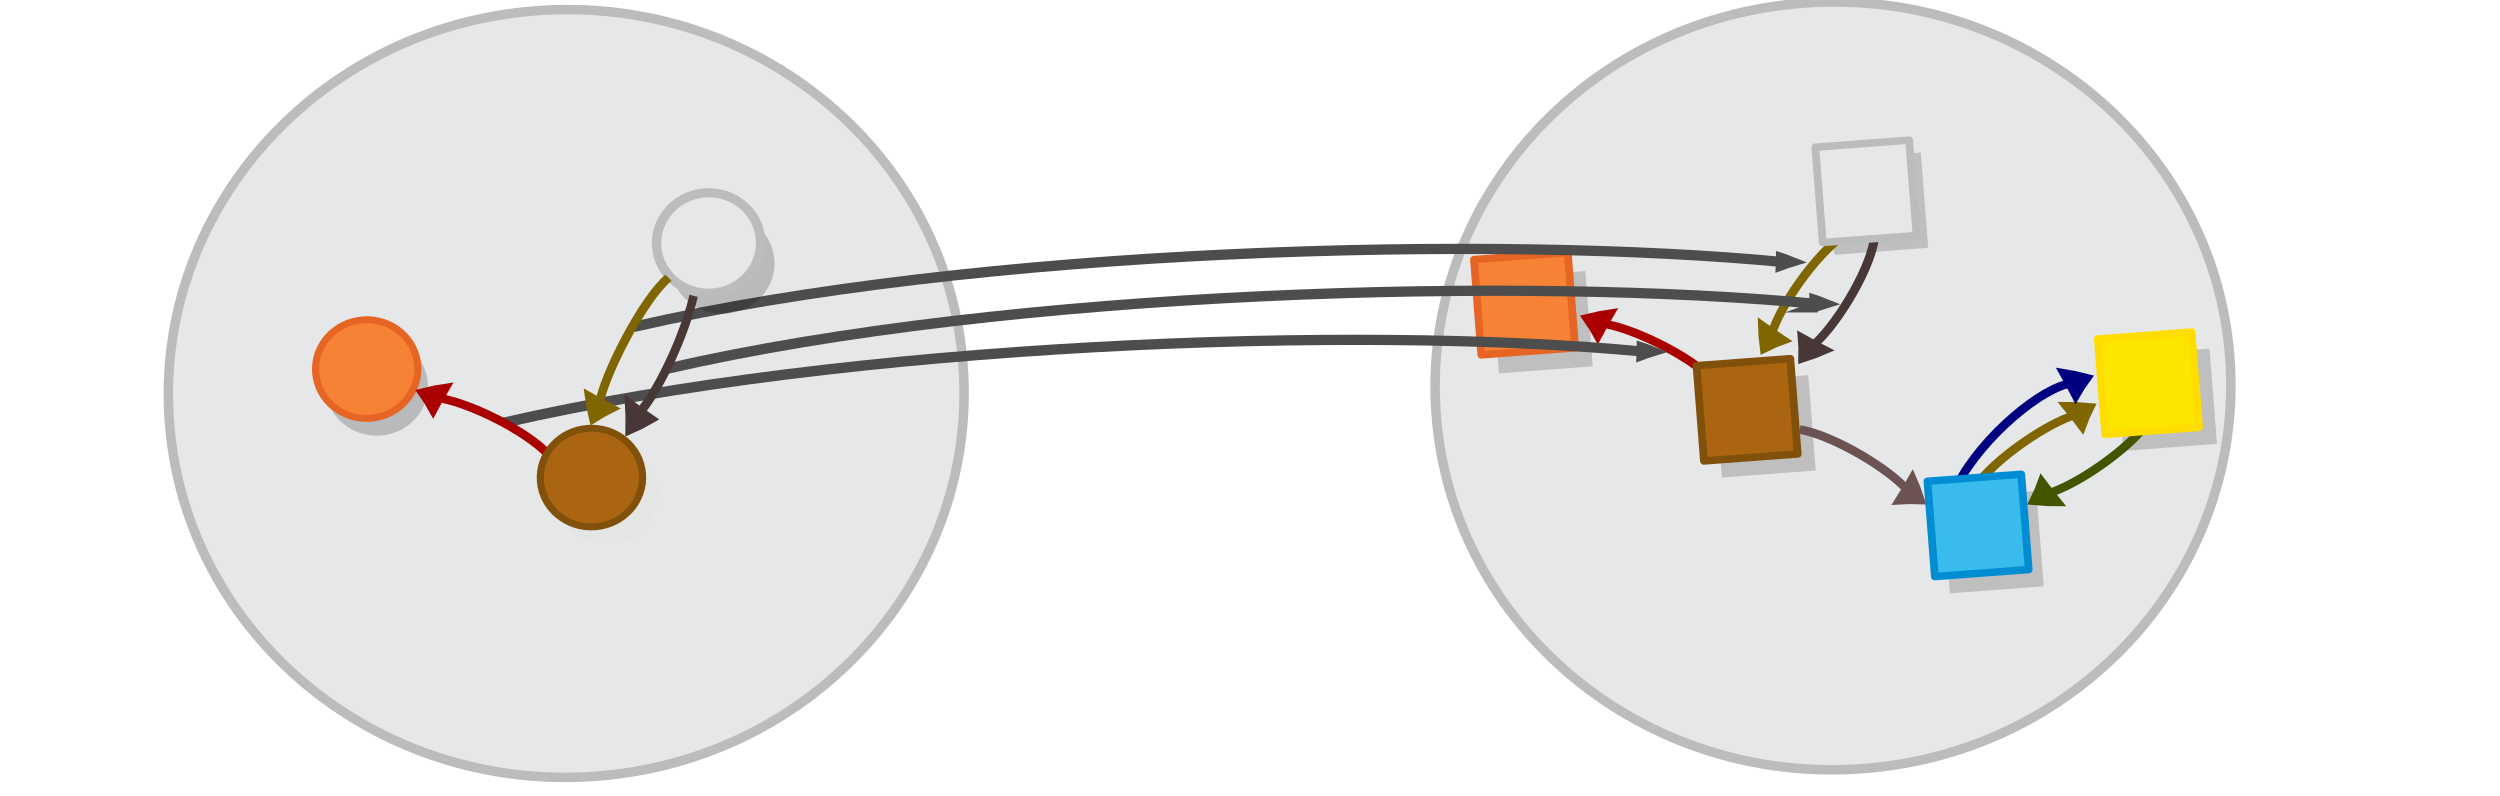
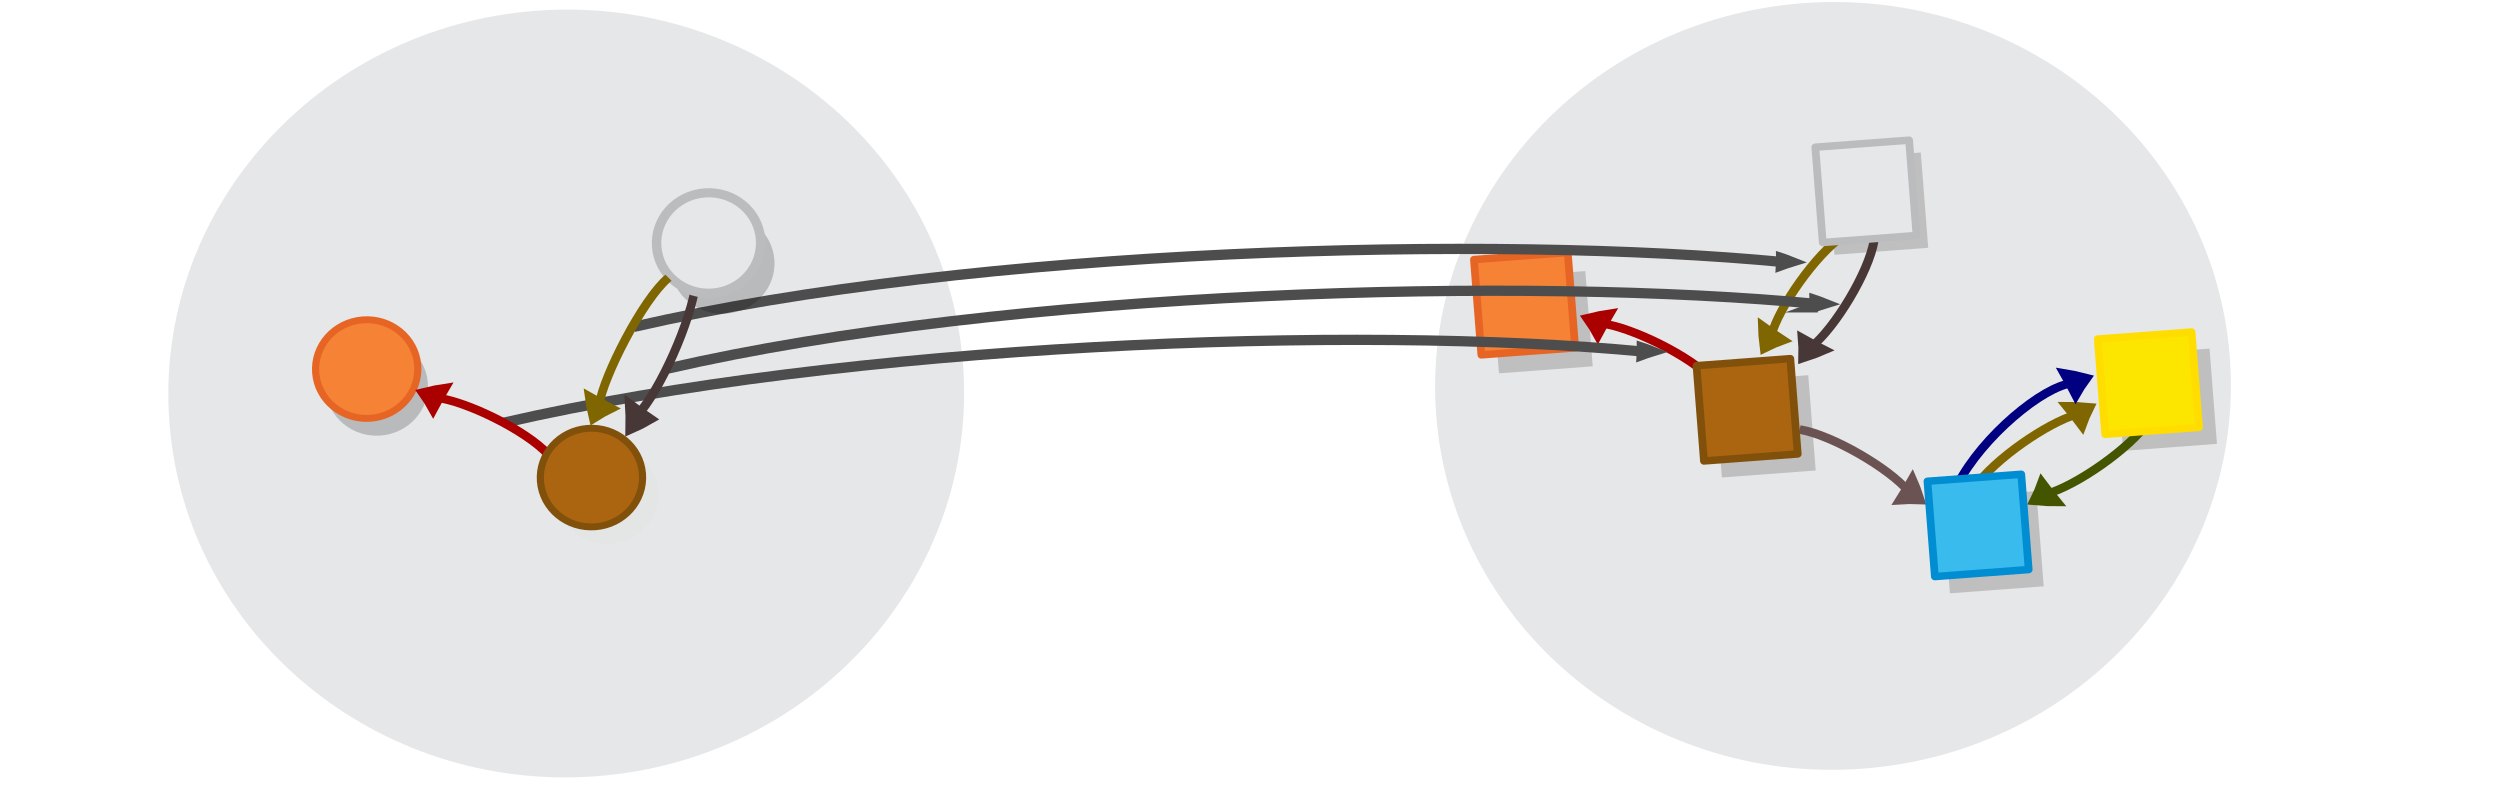
<svg xmlns="http://www.w3.org/2000/svg" viewBox="0 0 595.3 189.5" version="1.1" id="svg15613">
  <defs id="defs15617" />
  <g id="g42748" transform="matrix(1.339776,-0.1001714,0.1008048,1.292445,-187.0538,-17.73499)" />
-   <ellipse style="fill:#e6e7e8;stroke:#bbbcbe;stroke-width:2.262;stroke-miterlimit:10;stroke-dasharray:none;stroke-opacity:1" id="circle15601-9-4-4" cy="103.492" cx="127.137" transform="matrix(0.9972166,-0.07455915,0.07775931,0.9969722,0,0)" rx="94.739" ry="91.414" />
+   <ellipse style="fill:#e6e7e8;stroke:none;stroke-width:2.262;stroke-miterlimit:10;stroke-dasharray:none;stroke-opacity:1" id="circle15601-9-4-4" cy="103.492" cx="127.137" transform="matrix(0.9972166,-0.07455915,0.07775931,0.9969722,0,0)" rx="94.739" ry="91.414" />
  <g id="g42748-8" transform="matrix(1.339776,-0.1001714,0.1008048,1.292445,129.5866,-37.36134)" />
-   <ellipse style="fill:#e6e7e8;stroke:#bbbcbe;stroke-width:2.262;stroke-miterlimit:10;stroke-dasharray:none;stroke-opacity:1" id="circle15601-9-4-4-1" cy="124.179" cx="428.006" transform="matrix(0.9972166,-0.07455915,0.07775931,0.9969722,0,0)" rx="94.739" ry="91.414" />
+   <ellipse style="fill:#e6e7e8;stroke:none;stroke-width:2.262;stroke-miterlimit:10;stroke-dasharray:none;stroke-opacity:1" id="circle15601-9-4-4-1" cy="124.179" cx="428.006" transform="matrix(0.9972166,-0.07455915,0.07775931,0.9969722,0,0)" rx="94.739" ry="91.414" />
  <g id="g10229-2" transform="matrix(0.6622403,-0.04951389,0.04982698,0.6388446,262.4526,39.81813)">
    <rect style="opacity:0.23;fill:#3a3a3a;fill-opacity:1;stroke:#cccccc;stroke-width:0;stroke-linecap:round;stroke-linejoin:round;stroke-miterlimit:10;stroke-dasharray:none;stroke-dashoffset:0;stroke-opacity:1" id="rect24164-1-7" width="33.725" height="35.524" x="212.889" y="96.631" />
    <rect style="opacity:0.23;fill:#3a3a3a;fill-opacity:1;stroke:#cccccc;stroke-width:0;stroke-linecap:round;stroke-linejoin:round;stroke-miterlimit:10;stroke-dasharray:none;stroke-dashoffset:0;stroke-opacity:1" id="rect24164-1-7-5" width="33.725" height="35.524" x="259.326" y="17.222" />
    <g transform="matrix(-0.1356658,0.2268028,-0.3262205,-0.1733809,363.1002,56.29762)" id="g1482-7-0-1-0-3-8" style="display:inline;fill:#dddddd;stroke:#483737;stroke-width:6.389;stroke-miterlimit:10">
      <path d="m 315.1,101.79 c 10.682,-4.135 21.77,-7.738 33.127,-11.074 -8.518,-8.139 -17.577,-16.01 -27.178,-23.616 -2.04,12.119 -3.103,21.663 -5.949,34.69 z" transform="matrix(0.4768,-0.02932,0.03214,0.42867,147.58,197.367)" id="path1478-7-9-0-19-0-50" style="stroke:#483737;stroke-width:35.526" />
      <path transform="matrix(0.89574,0,0,0.81736,18.384,154.236)" d="M 127.386,78.378 C 176.957,66.302 277.685,72.076 317.498,86.173" id="path1480-1-3-1-5-7-96" style="fill:none;stroke:#483737;stroke-width:10.649;paint-order:markers fill stroke" />
    </g>
    <rect style="opacity:0.23;fill:#3a3a3a;fill-opacity:1;stroke:#cccccc;stroke-width:0;stroke-linecap:round;stroke-linejoin:round;stroke-miterlimit:10;stroke-dasharray:none;stroke-dashoffset:0;stroke-opacity:1" id="rect24164-1" width="33.725" height="35.524" x="136.087" y="51.856" />
    <rect style="opacity:1;fill:#f58235;fill-opacity:1;stroke:#e76524;stroke-width:2.778;stroke-linecap:round;stroke-linejoin:round;stroke-miterlimit:10;stroke-dasharray:none;stroke-dashoffset:0;stroke-opacity:1" id="rect24164" width="33.725" height="35.524" x="130.322" y="44.52" />
    <g transform="matrix(-0.2160546,-0.152201,-0.2277481,0.2908807,290.7069,52.44976)" id="g1482-7-0-1-0-3-5-7-8" style="display:inline;fill:#dddddd;stroke:#aa0000;stroke-width:6.389;stroke-miterlimit:10">
      <path d="m 315.1,101.79 c 10.682,-4.135 21.77,-7.738 33.127,-11.074 -8.518,-8.139 -17.577,-16.01 -27.178,-23.616 -2.04,12.119 -3.103,21.663 -5.949,34.69 z" transform="matrix(0.4768,-0.02932,0.03214,0.42867,147.58,197.367)" id="path1478-7-9-0-19-0-0-2-5" style="stroke:#aa0000;stroke-width:35.526" />
      <path transform="matrix(0.89574,0,0,0.81736,18.384,154.236)" d="M 127.386,78.378 C 176.957,66.302 277.685,72.076 317.498,86.173" id="path1480-1-3-1-5-7-4-7-61" style="fill:none;fill-opacity:1;stroke:#aa0000;stroke-width:10.649;stroke-opacity:1;paint-order:markers fill stroke" />
    </g>
    <rect style="opacity:0.23;fill:#3a3a3a;fill-opacity:1;stroke:#cccccc;stroke-width:0;stroke-linecap:round;stroke-linejoin:round;stroke-miterlimit:10;stroke-dasharray:none;stroke-dashoffset:0;stroke-opacity:1" id="rect24164-1-7-4-8" width="33.725" height="35.524" x="291.173" y="145.871" />
    <g transform="matrix(0.2160546,-0.152201,0.2277481,0.2908807,224.8082,99.37756)" id="g1482-7-0-1-0-3-5-7-2-10" style="display:inline;fill:#dddddd;stroke:#806600;stroke-width:6.389;stroke-miterlimit:10">
      <path d="m 315.1,101.79 c 10.682,-4.135 21.77,-7.738 33.127,-11.074 -8.518,-8.139 -17.577,-16.01 -27.178,-23.616 -2.04,12.119 -3.103,21.663 -5.949,34.69 z" transform="matrix(0.4768,-0.02932,0.03214,0.42867,147.58,197.367)" id="path1478-7-9-0-19-0-0-2-2-3" style="stroke:#806600;stroke-width:35.526" />
      <path transform="matrix(0.89574,0,0,0.81736,18.384,154.236)" d="M 127.386,78.378 C 176.957,66.302 277.685,72.076 317.498,86.173" id="path1480-1-3-1-5-7-4-7-6-04" style="fill:none;stroke:#806600;stroke-width:10.649;paint-order:markers fill stroke" />
    </g>
    <rect style="opacity:0.23;fill:#3a3a3a;fill-opacity:1;stroke:#cccccc;stroke-width:0;stroke-linecap:round;stroke-linejoin:round;stroke-miterlimit:10;stroke-dasharray:none;stroke-dashoffset:0;stroke-opacity:1" id="rect24164-1-7-4" width="33.725" height="35.524" x="357.077" y="97.88" />
    <g transform="matrix(-0.2160546,0.152201,-0.2277481,-0.2908807,445.3539,166.4118)" id="g1482-7-0-1-0-3-5-7-2-1-4" style="display:inline;fill:#dddddd;stroke:#445500;stroke-width:6.389;stroke-miterlimit:10">
      <path d="m 315.1,101.79 c 10.682,-4.135 21.77,-7.738 33.127,-11.074 -8.518,-8.139 -17.577,-16.01 -27.178,-23.616 -2.04,12.119 -3.103,21.663 -5.949,34.69 z" transform="matrix(0.4768,-0.02932,0.03214,0.42867,147.58,197.367)" id="path1478-7-9-0-19-0-0-2-2-0-4" style="stroke:#445500;stroke-width:35.526" />
      <path transform="matrix(0.89574,0,0,0.81736,18.384,154.236)" d="M 127.386,78.378 C 176.957,66.302 277.685,72.076 317.498,86.173" id="path1480-1-3-1-5-7-4-7-6-6-4" style="fill:none;stroke:#445500;stroke-width:10.649;paint-order:markers fill stroke" />
    </g>
    <g transform="matrix(-0.1778276,0.1955046,0.2603809,0.2620735,229.8858,-37.28404)" id="g1482-7-0-1-0-3-1-6" style="display:inline;fill:#dddddd;stroke:#806600;stroke-width:6.389;stroke-miterlimit:10">
      <path d="m 315.1,101.79 c 10.682,-4.135 21.77,-7.738 33.127,-11.074 -8.518,-8.139 -17.577,-16.01 -27.178,-23.616 -2.04,12.119 -3.103,21.663 -5.949,34.69 z" transform="matrix(0.4768,-0.02932,0.03214,0.42867,147.58,197.367)" id="path1478-7-9-0-19-0-5-3" style="stroke:#806600;stroke-width:35.526" />
      <path transform="matrix(0.89574,0,0,0.81736,18.384,154.236)" d="M 127.386,78.378 C 176.957,66.302 277.685,72.076 317.498,86.173" id="path1480-1-3-1-5-7-9-1" style="fill:none;stroke:#806600;stroke-width:10.649;paint-order:markers fill stroke" />
    </g>
    <g transform="matrix(0.2383419,-0.1141834,0.1762464,0.3246813,229.0083,68.52369)" id="g1482-7-0-1-0-3-5-7-2-4-7" style="display:inline;fill:#dddddd;stroke:#000080;stroke-width:6.389;stroke-miterlimit:10">
      <path d="m 315.1,101.79 c 10.682,-4.135 21.77,-7.738 33.127,-11.074 -8.518,-8.139 -17.577,-16.01 -27.178,-23.616 -2.04,12.119 -3.103,21.663 -5.949,34.69 z" transform="matrix(0.4768,-0.02932,0.03214,0.42867,147.58,197.367)" id="path1478-7-9-0-19-0-0-2-2-9-5" style="stroke:#000080;stroke-width:35.526" />
      <path transform="matrix(0.89574,0,0,0.81736,18.384,154.236)" d="M 85.256,126.089 C 157.92,89.606 277.685,72.076 317.498,86.173" id="path1480-1-3-1-5-7-4-7-6-0-9" style="fill:none;stroke:#000080;stroke-width:10.649;paint-order:markers fill stroke" />
    </g>
    <g transform="matrix(0.2245571,0.1393515,-0.1786851,0.3233456,251.2325,27.46125)" id="g1482-7-0-1-0-3-5-5" style="display:inline;fill:#dddddd;stroke:#6c5353;stroke-width:6.389;stroke-miterlimit:10">
      <path d="m 315.1,101.79 c 10.682,-4.135 21.77,-7.738 33.127,-11.074 -8.518,-8.139 -17.577,-16.01 -27.178,-23.616 -2.04,12.119 -3.103,21.663 -5.949,34.69 z" transform="matrix(0.4768,-0.02932,0.03214,0.42867,147.58,197.367)" id="path1478-7-9-0-19-0-0-9" style="stroke:#6c5353;stroke-width:35.526" />
      <path transform="matrix(0.89574,0,0,0.81736,18.384,154.236)" d="M 127.386,78.378 C 176.957,66.302 277.685,72.076 317.498,86.173" id="path1480-1-3-1-5-7-4-8" style="fill:none;stroke:#6c5353;stroke-width:10.649;paint-order:markers fill stroke" />
    </g>
    <rect style="opacity:1;fill:#ab6510;fill-opacity:1;stroke:#81510b;stroke-width:2.777;stroke-linecap:round;stroke-linejoin:round;stroke-miterlimit:10;stroke-dasharray:none;stroke-dashoffset:0;stroke-opacity:1" id="rect24164-8" width="33.725" height="35.524" x="206.928" y="90.005" />
    <rect style="opacity:1;fill:#e6e7e8;fill-opacity:1;stroke:#bbbcbe;stroke-width:2.777;stroke-linecap:round;stroke-linejoin:round;stroke-miterlimit:10;stroke-dasharray:none;stroke-dashoffset:0;stroke-opacity:1" id="rect24164-8-7" width="33.725" height="35.524" x="255.488" y="12.336" />
    <rect style="opacity:1;fill:#fce600;fill-opacity:1;stroke:#ffdd00;stroke-width:2.777;stroke-linecap:round;stroke-linejoin:round;stroke-miterlimit:10;stroke-dasharray:none;stroke-dashoffset:0;stroke-opacity:1" id="rect24164-8-1" width="33.725" height="35.524" x="351.116" y="91.255" />
    <rect style="opacity:1;fill:#39bced;fill-opacity:1;stroke:#008dd2;stroke-width:2.777;stroke-linecap:round;stroke-linejoin:round;stroke-miterlimit:10;stroke-dasharray:none;stroke-dashoffset:0;stroke-opacity:1" id="rect24164-8-1-5" width="33.725" height="35.524" x="286.26" y="139.245" />
  </g>
  <g id="g24413" style="stroke:#797979;stroke-width:2;stroke-miterlimit:10;stroke-dasharray:none;stroke-opacity:1" transform="matrix(1.148262,-0.08585242,0.0863953,1.107696,-35.50743,15.57962)">
    <g style="display:inline;opacity:1;fill:#dddddd;stroke:#4d4d4d;stroke-width:10.397;stroke-miterlimit:10;stroke-dasharray:none;stroke-opacity:1" id="g1482-7-0-1-0-3-9-4" transform="matrix(0.1738854,8.9640524e-4,0.01085518,0.2128515,346.441,36.0164)">
      <path style="stroke:#4d4d4d;stroke-width:10.397;stroke-miterlimit:10;stroke-dasharray:none;stroke-opacity:1" id="path1478-7-9-0-19-0-7-3" d="m 298.847,219.752 c 4.5,-1.111 9.2,-2.108 14.027,-3.049 -4.045,-1.706 -8.315,-3.342 -12.812,-4.909 -0.408,2.779 -0.491,4.959 -1.214,7.958 z" />
      <path style="fill:none;stroke:#4d4d4d;stroke-width:10.397;stroke-miterlimit:10;stroke-dasharray:none;stroke-opacity:1;paint-order:markers fill stroke" id="path1480-1-3-1-5-7-5-3" d="M -1065.369,201.075 C -646.691,145.639 -34.288,168.429 303.994,216.713" />
    </g>
    <g style="display:inline;opacity:1;fill:#dddddd;stroke:#4d4d4d;stroke-width:10.397;stroke-miterlimit:10;stroke-dasharray:none;stroke-opacity:1" id="g1482-7-0-1-0-3-9-4-1" transform="matrix(0.1738854,8.9640884e-4,0.01085518,0.2128515,340.2397,26.54131)">
      <path style="stroke:#4d4d4d;stroke-width:10.397;stroke-miterlimit:10;stroke-dasharray:none;stroke-opacity:1" id="path1478-7-9-0-19-0-7-3-9" d="m 298.847,219.752 c 4.5,-1.111 9.2,-2.108 14.027,-3.049 -4.045,-1.706 -8.315,-3.342 -12.812,-4.909 -0.408,2.779 -0.491,4.959 -1.214,7.958 z" />
      <path style="fill:none;stroke:#4d4d4d;stroke-width:10.397;stroke-miterlimit:10;stroke-dasharray:none;stroke-opacity:1;paint-order:markers fill stroke" id="path1480-1-3-1-5-7-5-3-6" d="M -1065.369,201.075 C -646.691,145.639 -34.288,168.429 303.994,216.713" />
    </g>
    <g style="display:inline;opacity:1;fill:#dddddd;stroke:#4d4d4d;stroke-width:10.397;stroke-miterlimit:10;stroke-dasharray:none;stroke-opacity:1" id="g1482-7-0-1-0-3-9-4-4" transform="matrix(0.1738854,8.9640524e-4,0.01085518,0.2128515,310.0914,43.46702)">
      <path style="stroke:#4d4d4d;stroke-width:10.397;stroke-miterlimit:10;stroke-dasharray:none;stroke-opacity:1" id="path1478-7-9-0-19-0-7-3-7" d="m 298.847,219.752 c 4.5,-1.111 9.2,-2.108 14.027,-3.049 -4.045,-1.706 -8.315,-3.342 -12.812,-4.909 -0.408,2.779 -0.491,4.959 -1.214,7.958 z" />
      <path style="fill:none;stroke:#4d4d4d;stroke-width:10.397;stroke-miterlimit:10;stroke-dasharray:none;stroke-opacity:1;paint-order:markers fill stroke" id="path1480-1-3-1-5-7-5-3-7" d="M -1055.825,208.104 C -637.147,152.667 -34.288,168.429 303.994,216.713" />
    </g>
  </g>
  <g id="g10229" transform="matrix(0.6622403,-0.04951389,0.04982698,0.6388446,-14.87963,57.51575)">
    <circle style="opacity:0.203;fill:#030303;fill-opacity:1;stroke:none;stroke-width:2.57;stroke-miterlimit:10" id="circle15603-3-6" r="18.334" cy="65.832" cx="152.996" />
    <circle style="opacity:0.203;fill:#030303;fill-opacity:1;stroke:none;stroke-width:3.394;stroke-miterlimit:10;stroke-dasharray:none;stroke-opacity:1" id="circle15601-9-4-6" r="18.672" cy="29.899" cx="279.983" />
    <circle style="fill:#f58235;stroke:#e76524;stroke-width:2.57;stroke-miterlimit:10" id="circle15603-3" r="18.334" cy="59.151" cx="149.869" />
    <g transform="matrix(-0.1322939,0.2869615,-0.3009622,-0.2088019,353.3153,43.43268)" id="g1482-7-0-1-0-3" style="display:inline;fill:#dddddd;stroke:#483737;stroke-width:6.389;stroke-miterlimit:10">
      <path d="m 315.1,101.79 c 10.682,-4.135 21.77,-7.738 33.127,-11.074 -8.518,-8.139 -17.577,-16.01 -27.178,-23.616 -2.04,12.119 -3.103,21.663 -5.949,34.69 z" transform="matrix(0.4768,-0.02932,0.03214,0.42867,147.58,197.367)" id="path1478-7-9-0-19-0" style="stroke:#483737;stroke-width:35.526" />
      <path transform="matrix(0.89574,0,0,0.81736,18.384,154.236)" d="M 127.386,78.378 C 176.957,66.302 277.685,72.076 317.498,86.173" id="path1480-1-3-1-5-7" style="fill:none;stroke:#483737;stroke-width:10.649;paint-order:markers fill stroke" />
    </g>
    <circle style="fill:#e6e7e8;stroke:#bbbcbe;stroke-width:3.394;stroke-miterlimit:10;stroke-dasharray:none;stroke-opacity:1" id="circle15601-9-4" r="18.672" cy="21.904" cx="275.618" />
    <g transform="matrix(-0.2160546,-0.152201,-0.2277481,0.2908807,290.7069,52.44976)" id="g1482-7-0-1-0-3-5-7" style="display:inline;fill:#dddddd;stroke:#aa0000;stroke-width:6.389;stroke-miterlimit:10">
      <path d="m 315.1,101.79 c 10.682,-4.135 21.77,-7.738 33.127,-11.074 -8.518,-8.139 -17.577,-16.01 -27.178,-23.616 -2.04,12.119 -3.103,21.663 -5.949,34.69 z" transform="matrix(0.4768,-0.02932,0.03214,0.42867,147.58,197.367)" id="path1478-7-9-0-19-0-0-2" style="stroke:#aa0000;stroke-width:35.526" />
      <path transform="matrix(0.89574,0,0,0.81736,18.384,154.236)" d="M 127.386,78.378 C 176.957,66.302 277.685,72.076 317.498,86.173" id="path1480-1-3-1-5-7-4-7" style="fill:none;fill-opacity:1;stroke:#aa0000;stroke-width:10.649;stroke-opacity:1;paint-order:markers fill stroke" />
    </g>
    <circle style="opacity:0.284;fill:#dedede;fill-opacity:1;stroke:none;stroke-width:2.57;stroke-miterlimit:10;stroke-opacity:1" id="circle15605-2" r="18.334" cy="112.27" cx="232.318" />
    <circle style="fill:#ab6510;fill-opacity:1;stroke:#81510b;stroke-width:2.57;stroke-miterlimit:10;stroke-opacity:1" id="circle15605" r="18.334" cy="105.588" cx="227.191" />
  </g>
  <g transform="matrix(-0.09320723,0.1444218,0.2008608,0.1339503,125.7535,22.55858)" id="g1482-7-0-1-0-3-1-6-0" style="display:inline;fill:#dddddd;stroke:#806600;stroke-width:6.389;stroke-miterlimit:10">
    <path d="m 315.1,101.79 c 10.682,-4.135 21.77,-7.738 33.127,-11.074 -8.518,-8.139 -17.577,-16.01 -27.178,-23.616 -2.04,12.119 -3.103,21.663 -5.949,34.69 z" transform="matrix(0.4768,-0.02932,0.03214,0.42867,147.58,197.367)" id="path1478-7-9-0-19-0-5-3-3" style="stroke:#806600;stroke-width:35.526" />
    <path transform="matrix(0.89574,0,0,0.81736,18.384,154.236)" d="M 94.493,73.357 C 144.064,61.281 277.685,72.076 317.498,86.173" id="path1480-1-3-1-5-7-9-1-9" style="fill:none;stroke:#806600;stroke-width:10.649;paint-order:markers fill stroke" />
  </g>
</svg>
